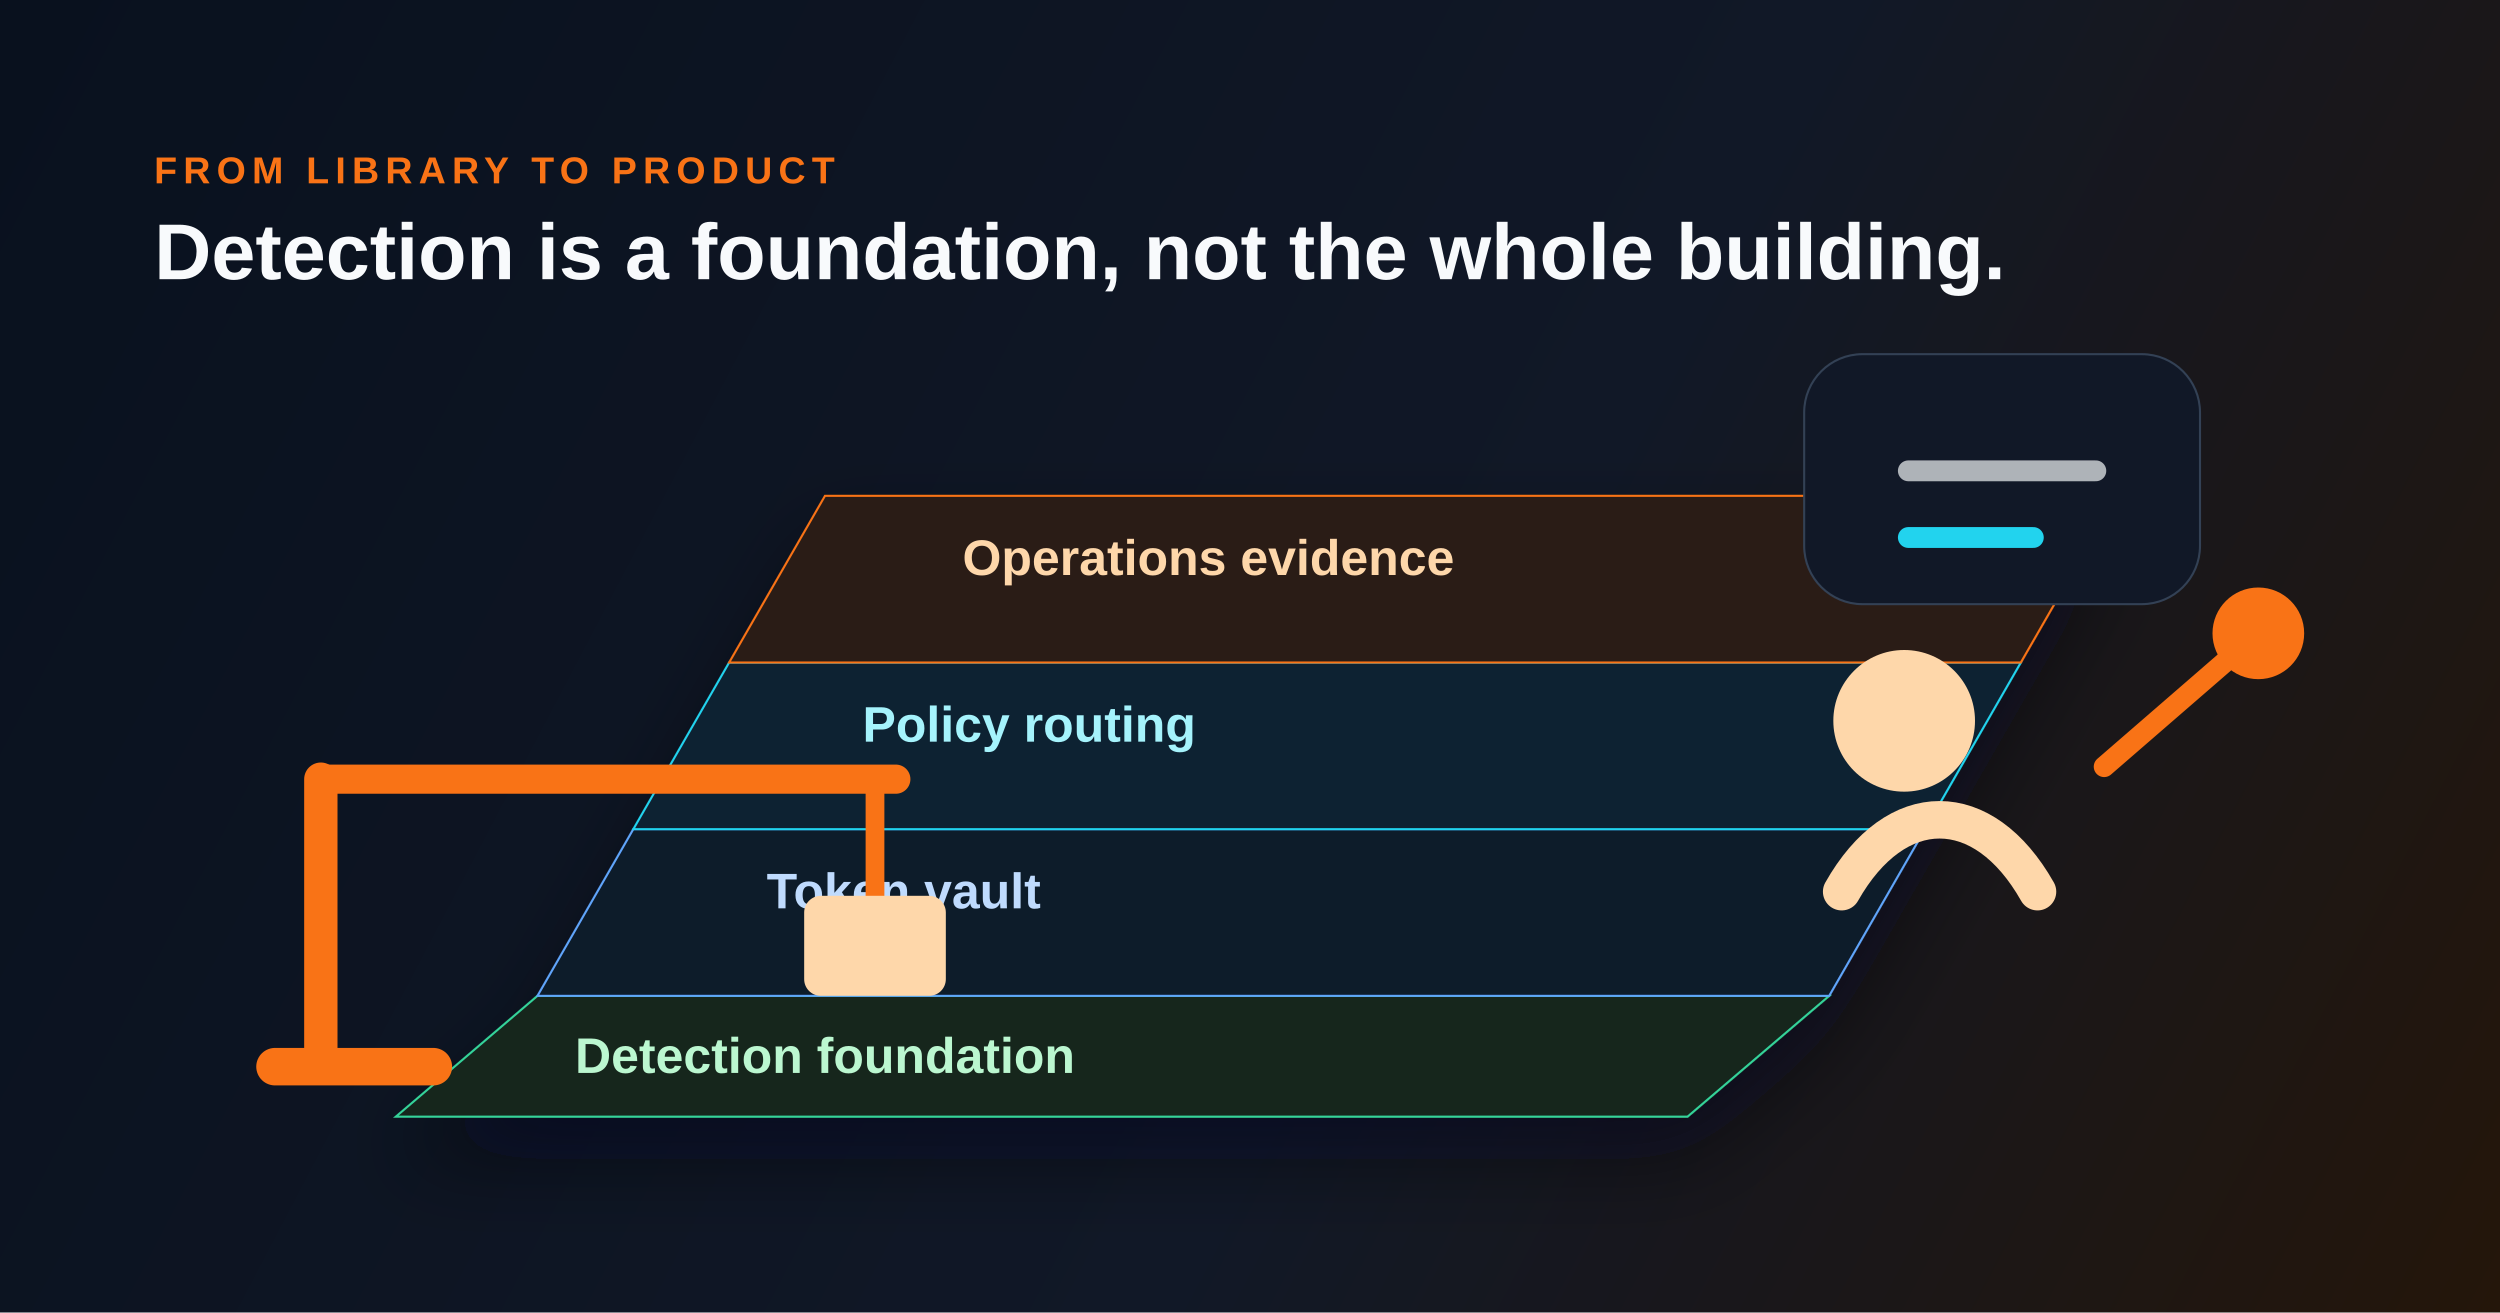
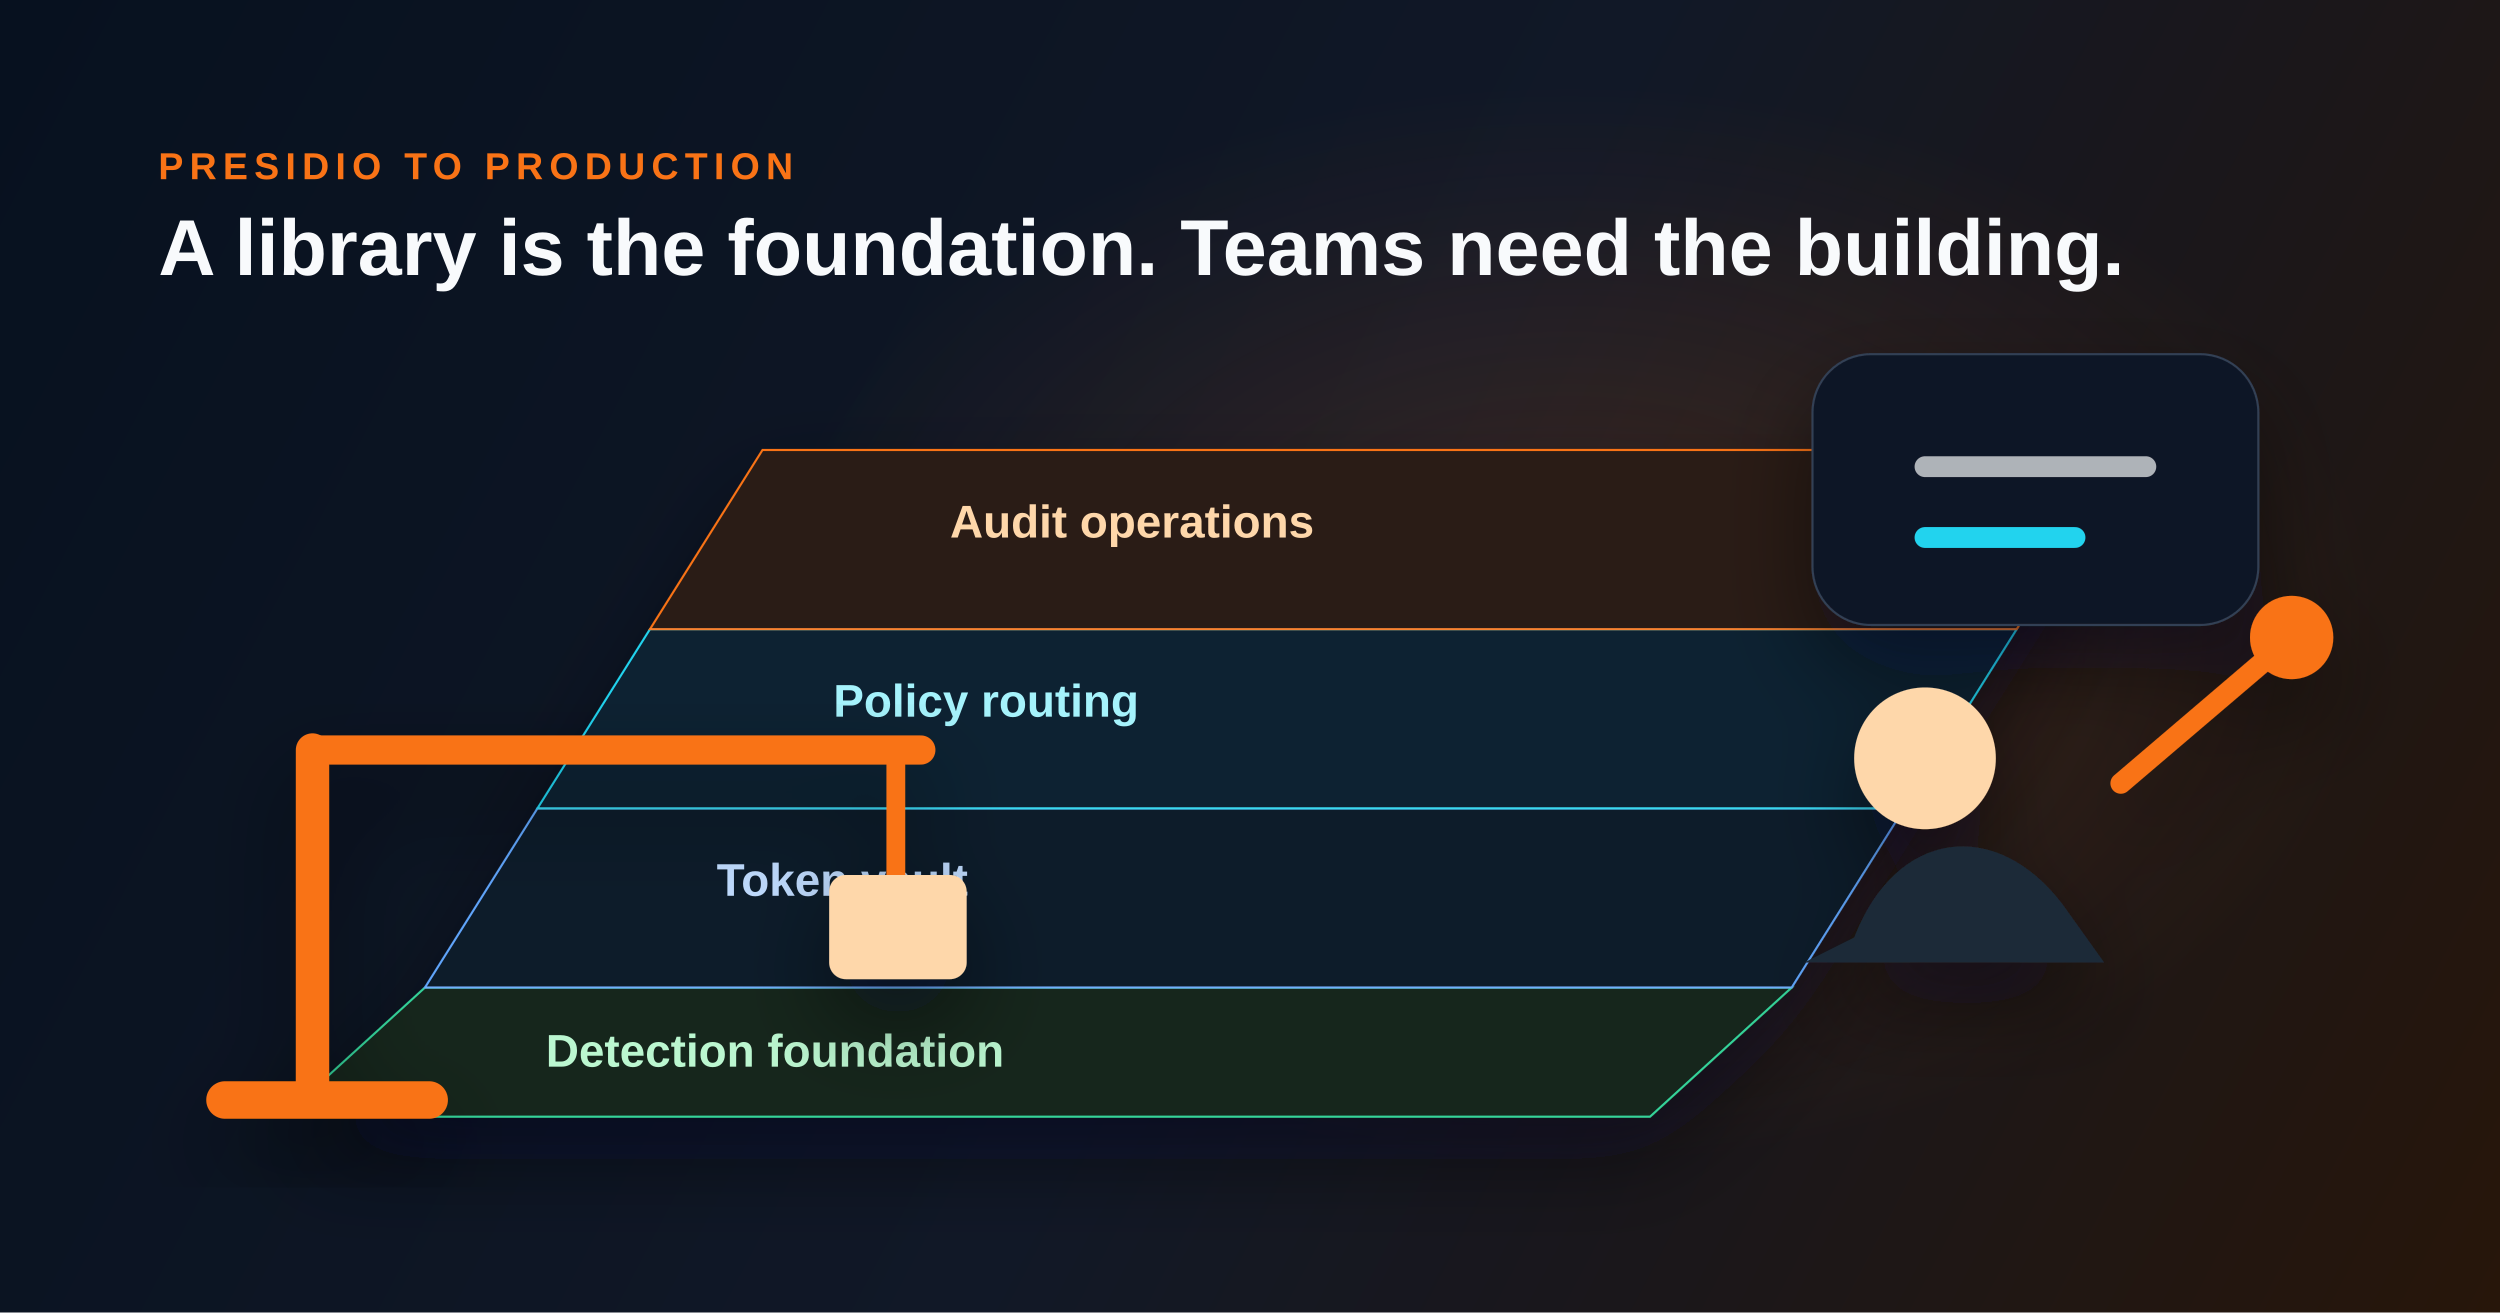
<svg xmlns="http://www.w3.org/2000/svg" width="1200" height="630" viewBox="0 0 1200 630" fill="none" role="img" aria-labelledby="title desc">
  <defs>
    <linearGradient id="bg" x1="0" y1="0" x2="1200" y2="630" gradientUnits="userSpaceOnUse">
-       <stop stop-color="#09111e" />
-       <stop offset=".58" stop-color="#111827" />
-       <stop offset="1" stop-color="#24160a" />
+       <stop stop-color="#07111f" />
+       <stop offset=".52" stop-color="#111827" />
+       <stop offset="1" stop-color="#27160a" />
    </linearGradient>
-     <filter id="shadow" x="-20%" y="-20%" width="140%" height="140%">
-       <feDropShadow dx="0" dy="20" stdDeviation="20" flood-color="#020617" flood-opacity=".45" />
+     <radialGradient id="workLight" cx="0" cy="0" r="1" gradientUnits="userSpaceOnUse" gradientTransform="translate(754 300) scale(390 260)">
+       <stop stop-color="#f97316" stop-opacity=".18" />
+       <stop offset="1" stop-color="#f97316" stop-opacity="0" />
+     </radialGradient>
+     <filter id="shadow" x="-20%" y="-25%" width="140%" height="150%">
+       <feDropShadow dx="0" dy="20" stdDeviation="22" flood-color="#020617" flood-opacity=".46" />
    </filter>
  </defs>
  <rect width="1200" height="630" fill="url(#bg)" />
+   <rect width="1200" height="630" fill="url(#workLight)" />
  <g font-family="Arial, sans-serif">
-     <text x="74" y="88" fill="#f97316" font-size="18" font-weight="700" letter-spacing="3">FROM LIBRARY TO PRODUCT</text>
-     <text x="74" y="134" fill="#f8fafc" font-size="38" font-weight="800">Detection is a foundation, not the whole building.</text>
+     <text x="76" y="86" fill="#f97316" font-size="18" font-weight="700" letter-spacing="3">PRESIDIO TO PRODUCTION</text>
+     <text x="76" y="132" fill="#f8fafc" font-size="38" font-weight="800">A library is the foundation. Teams need the building.</text>
  </g>
  <g filter="url(#shadow)">
-     <path d="M258 478H878L810 536H190L258 478Z" fill="#13251f" stroke="#34d399" />
-     <path d="M304 398H924L878 478H258L304 398Z" fill="#0d1a2c" stroke="#60a5fa" />
-     <path d="M350 318H970L924 398H304L350 318Z" fill="#112033" stroke="#22d3ee" />
-     <path d="M396 238H1016L970 318H350L396 238Z" fill="#2b1d13" stroke="#f97316" />
+     <path d="M204 474H860L792 536H136L204 474Z" fill="#13251f" stroke="#34d399" />
+     <path d="M258 388H914L860 474H204L258 388Z" fill="#0d1a2c" stroke="#60a5fa" />
+     <path d="M312 302H968L914 388H258L312 302Z" fill="#092032" stroke="#22d3ee" />
+     <path d="M366 216H1022L968 302H312L366 216Z" fill="#2b1d13" stroke="#f97316" />
+     <path d="M204 474H860M258 388H914M312 302H968" stroke="#f8fafc" stroke-opacity=".12" />
  </g>
-   <g font-family="Arial, sans-serif" font-size="24" font-weight="800">
-     <text x="276" y="515" fill="#bbf7d0">Detection foundation</text>
-     <text x="368" y="436" fill="#bfdbfe">Token vault</text>
-     <text x="414" y="356" fill="#a5f3fc">Policy routing</text>
-     <text x="462" y="276" fill="#fed7aa">Operations evidence</text>
+   <g font-family="Arial, sans-serif" font-size="22" font-weight="800">
+     <text x="262" y="512" fill="#bbf7d0">Detection foundation</text>
+     <text x="344" y="430" fill="#bfdbfe">Token vault</text>
+     <text x="400" y="344" fill="#a5f3fc">Policy routing</text>
+     <text x="456" y="258" fill="#fed7aa">Audit operations</text>
  </g>
-   <g>
-     <rect x="866" y="170" width="190" height="120" rx="28" fill="#111827" stroke="#334155" />
-     <path d="M916 226H1006" stroke="#f8fafc" stroke-width="10" stroke-linecap="round" opacity=".68" />
-     <path d="M916 258H976" stroke="#22d3ee" stroke-width="10" stroke-linecap="round" />
-     <circle cx="914" cy="346" r="34" fill="#fed7aa" />
-     <path d="M884 428C910 382 952 382 978 428" stroke="#fed7aa" stroke-width="18" stroke-linecap="round" />
-     <path d="M1010 368L1070 316" stroke="#f97316" stroke-width="10" stroke-linecap="round" />
-     <circle cx="1084" cy="304" r="22" fill="#f97316" />
+   <g filter="url(#shadow)">
+     <path d="M108 528H206" stroke="#f97316" stroke-width="18" stroke-linecap="round" />
+     <path d="M150 528V360" stroke="#f97316" stroke-width="16" stroke-linecap="round" />
+     <path d="M150 360H442" stroke="#f97316" stroke-width="14" stroke-linecap="round" />
+     <path d="M430 360V420" stroke="#f97316" stroke-width="9" stroke-linecap="round" />
+     <rect x="398" y="420" width="66" height="50" rx="8" fill="#fed7aa" />
  </g>
-   <g>
-     <path d="M132 512H208" stroke="#f97316" stroke-width="18" stroke-linecap="round" />
-     <path d="M154 512V374" stroke="#f97316" stroke-width="16" stroke-linecap="round" />
-     <path d="M154 374H430" stroke="#f97316" stroke-width="14" stroke-linecap="round" />
-     <path d="M420 374V432" stroke="#f97316" stroke-width="9" stroke-linecap="round" />
-     <rect x="386" y="430" width="68" height="48" rx="8" fill="#fed7aa" />
+   <g filter="url(#shadow)">
+     <rect x="870" y="170" width="214" height="130" rx="28" fill="#111827" stroke="#334155" />
+     <path d="M924 224H1030" stroke="#f8fafc" stroke-width="10" stroke-linecap="round" opacity=".68" />
+     <path d="M924 258H996" stroke="#22d3ee" stroke-width="10" stroke-linecap="round" />
+     <circle cx="924" cy="364" r="34" fill="#fed7aa" />
+     <path d="M890 450C910 398 958 392 990 434L1010 462H866L890 450Z" fill="#1f2937" />
+     <path d="M1018 376L1086 318" stroke="#f97316" stroke-width="10" stroke-linecap="round" />
+     <circle cx="1100" cy="306" r="20" fill="#f97316" />
  </g>
</svg>
